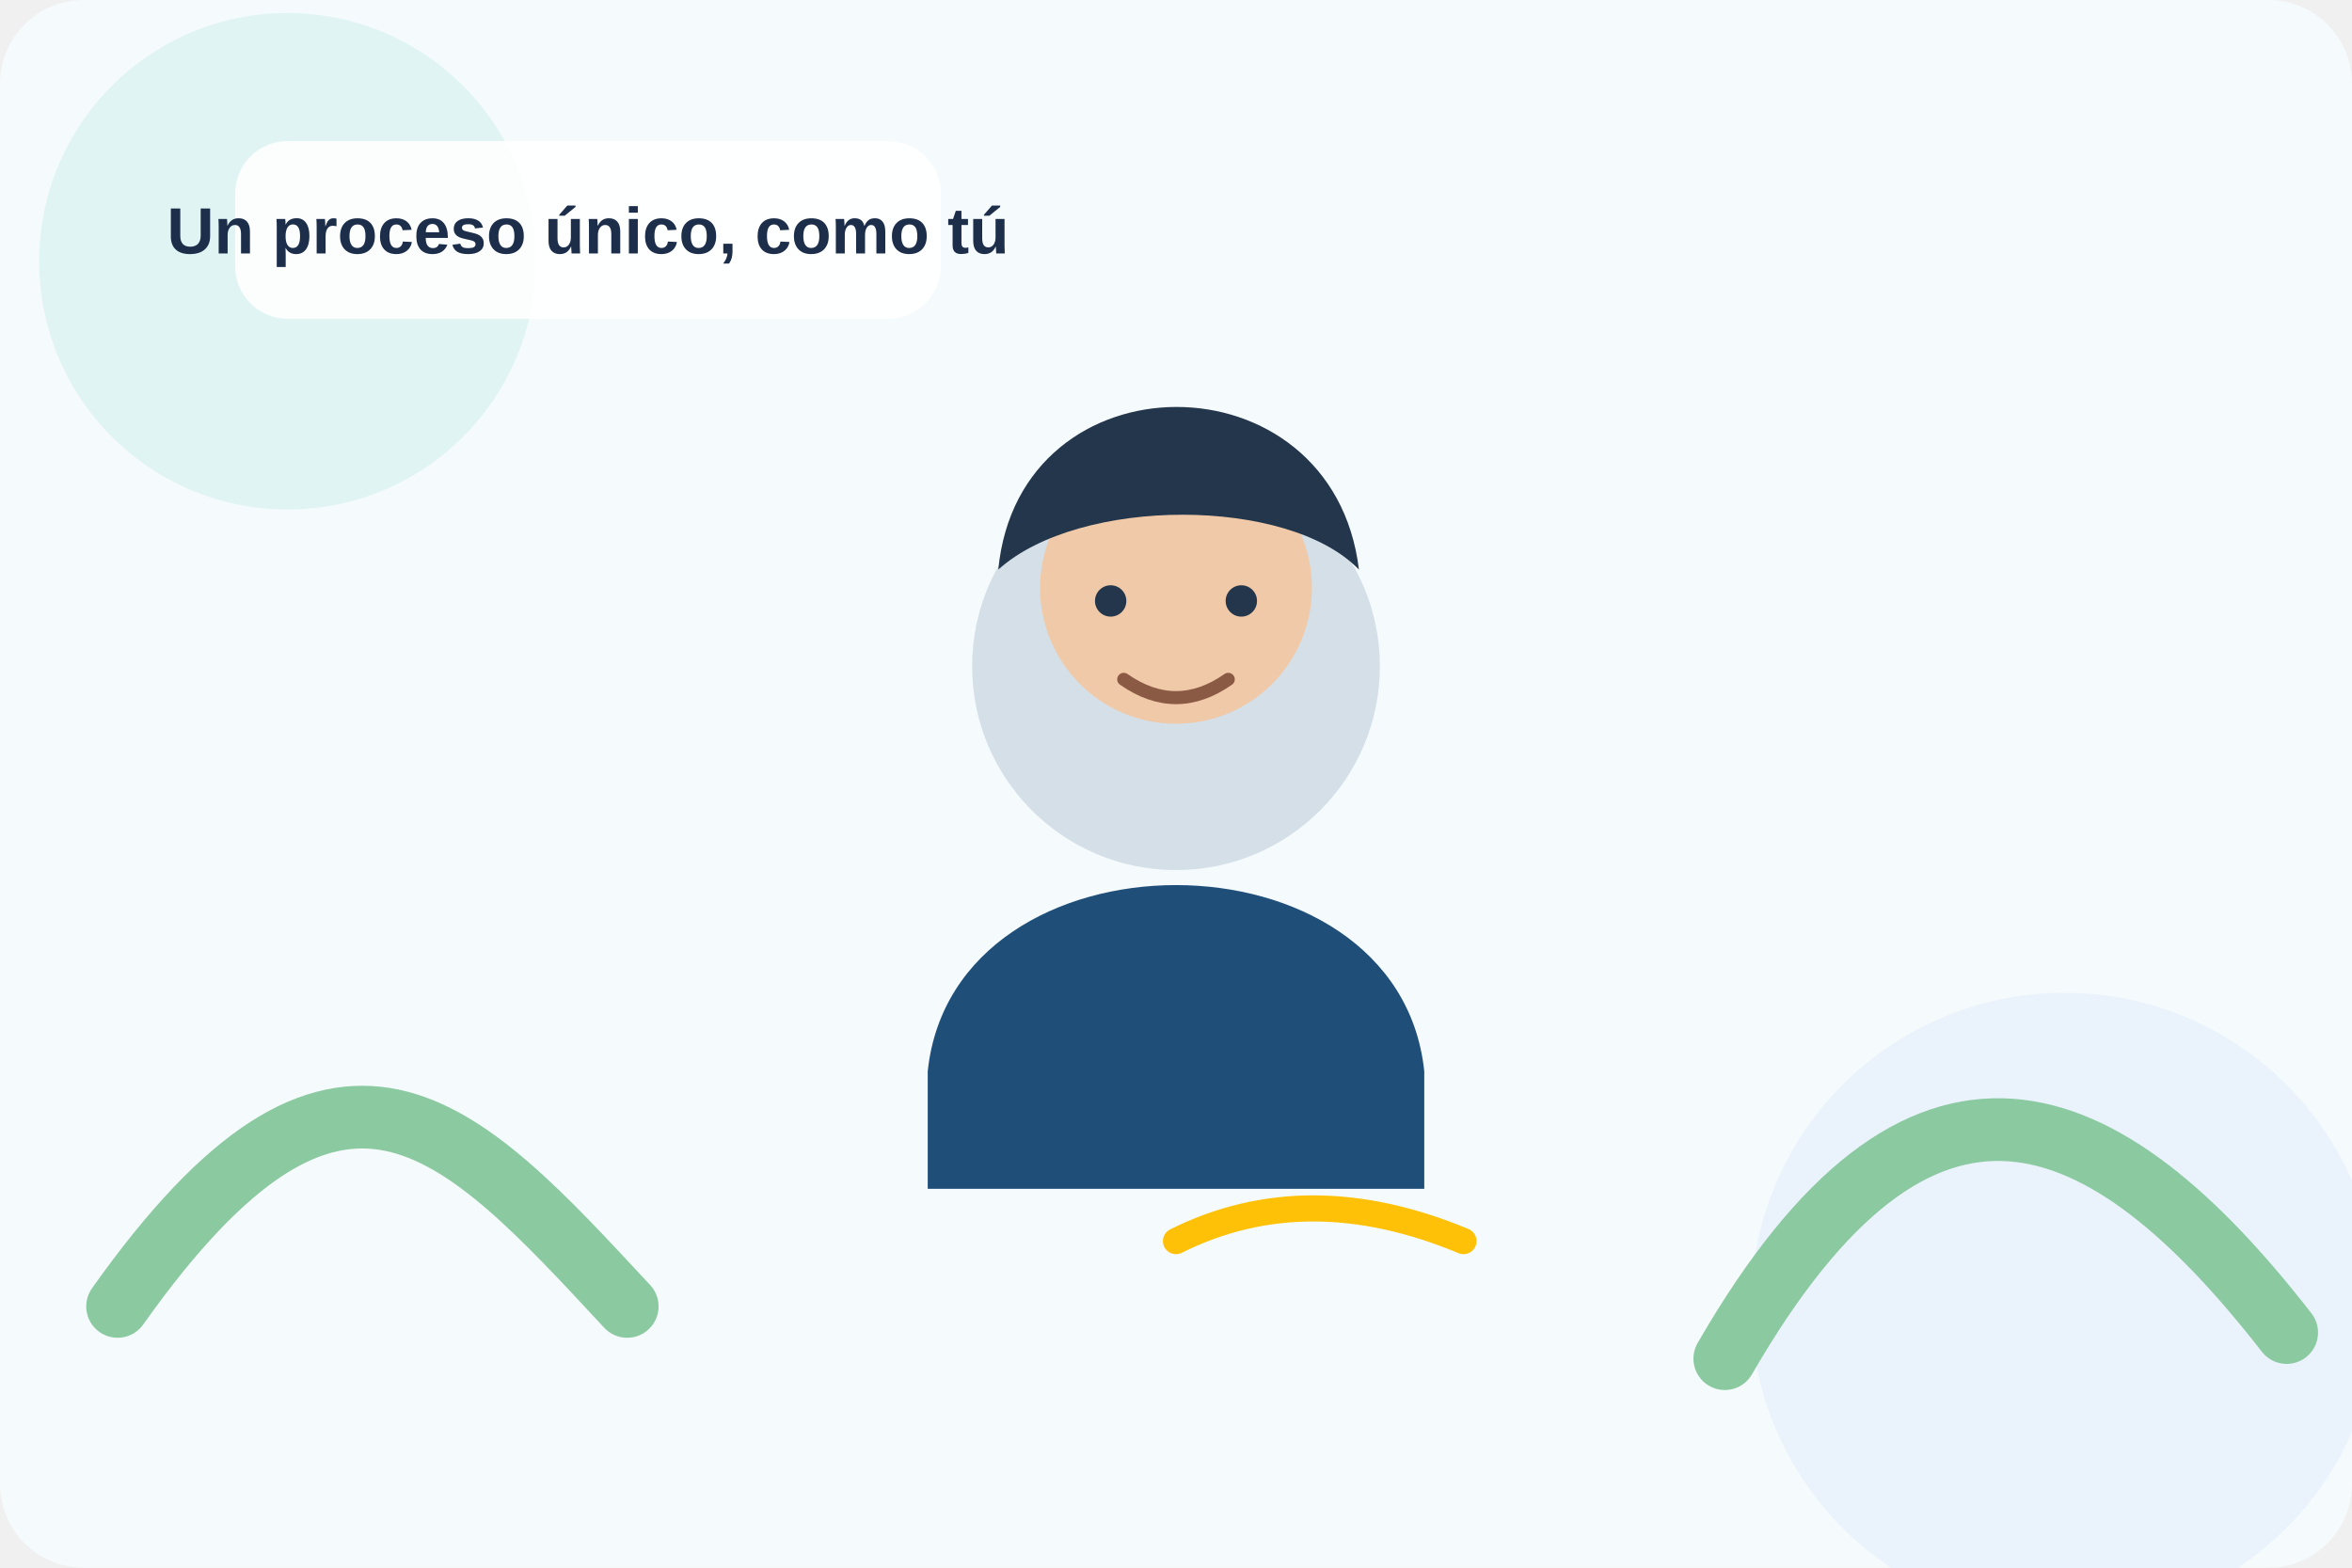
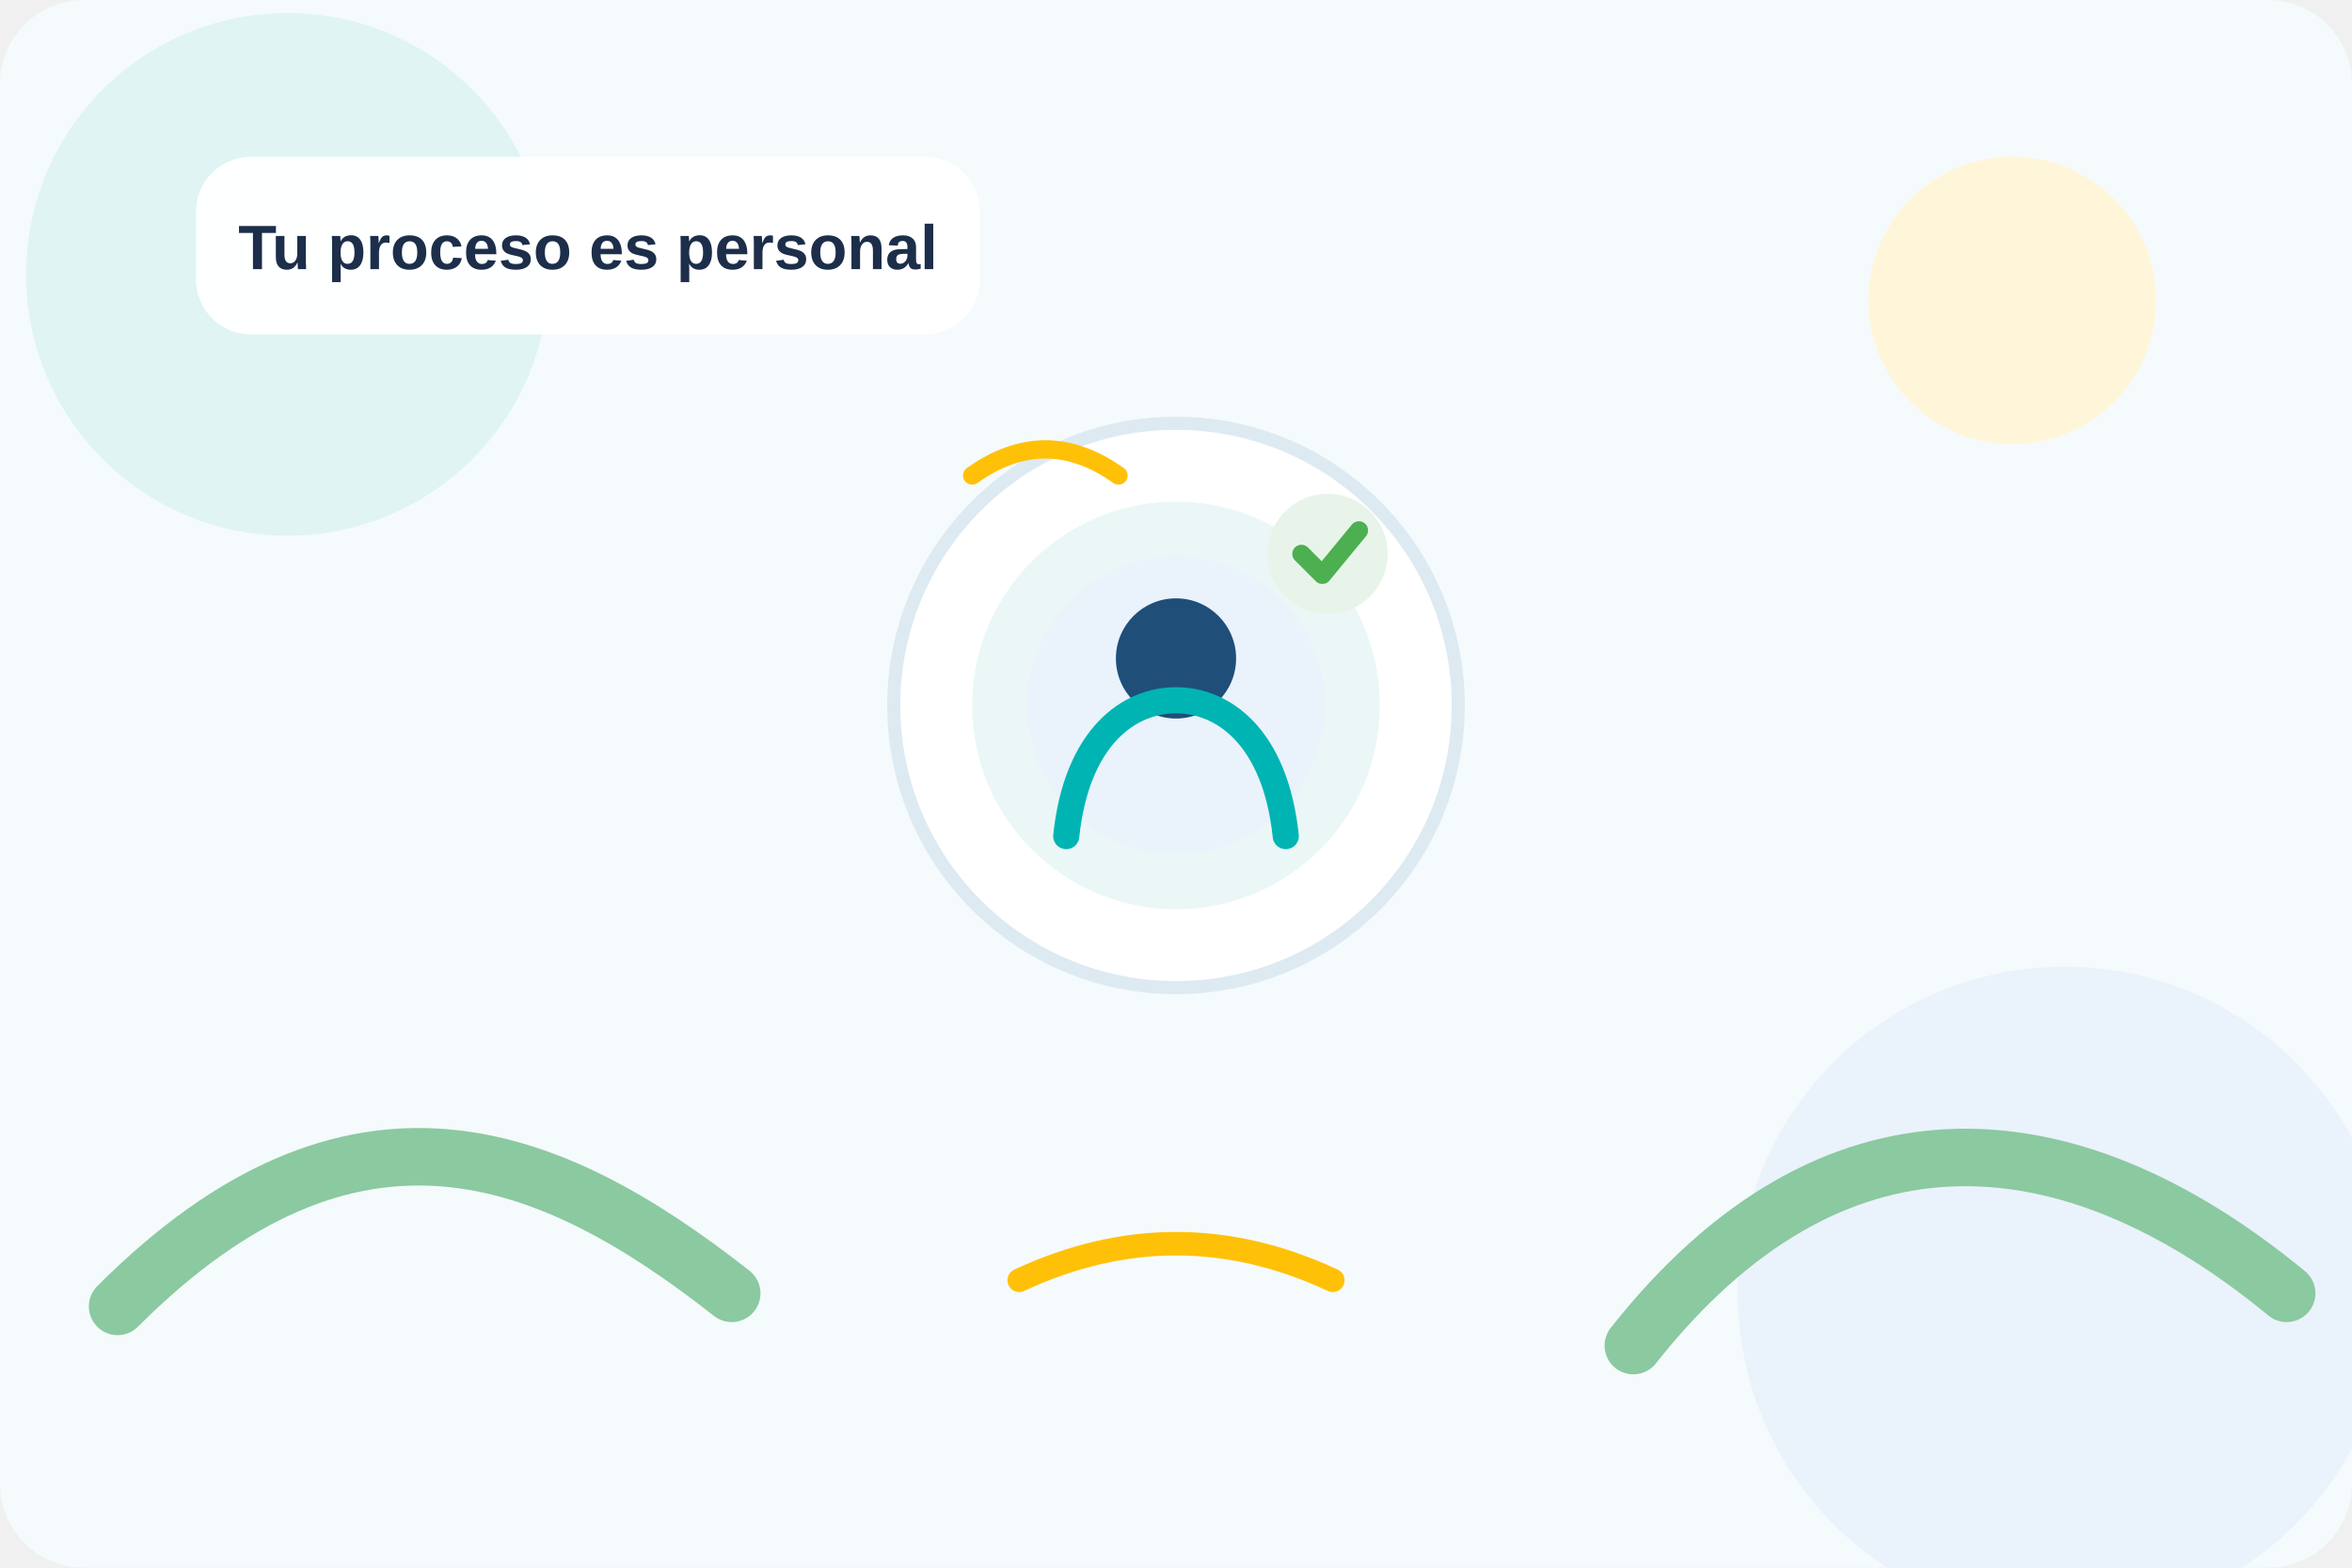
- <svg xmlns="http://www.w3.org/2000/svg" width="900" height="600" viewBox="0 0 900 600">
+ <svg xmlns="http://www.w3.org/2000/svg" width="900" height="600" viewBox="0 0 900 600" role="img" aria-labelledby="title desc">
  <rect width="900" height="600" rx="32" fill="#F5FAFC" />
-   <circle cx="110" cy="100" r="95" fill="#DFF4F3" />
-   <circle cx="790" cy="500" r="120" fill="#EAF2FB" />
-   <path d="M45 500 C130 380 175 430 240 500 M660 520 C735 390 805 420 875 510" fill="none" stroke="#8BC9A0" stroke-width="24" stroke-linecap="round" />
-   <circle cx="450" cy="255" r="78" fill="#1F4E79" opacity=".16" />
-   <circle cx="450" cy="225" r="52" fill="#F0C9A8" />
-   <path d="M382 218 C390 135 510 135 520 218 C493 190 413 190 382 218Z" fill="#24364B" />
-   <path d="M355 410 C365 315 535 315 545 410 L545 455 L355 455Z" fill="#1F4E79" />
-   <circle cx="425" cy="230" r="6" fill="#24364B" />
-   <circle cx="475" cy="230" r="6" fill="#24364B" />
-   <path d="M430 260 Q450 274 470 260" fill="none" stroke="#8A5A44" stroke-width="5" stroke-linecap="round" />
-   <rect x="90" y="54" width="270" height="68" rx="20" fill="#FFFFFF" opacity=".9" />
-   <text x="225" y="97" text-anchor="middle" font-family="Arial,sans-serif" font-size="25" font-weight="700" fill="#1C2E4A">Un proceso único, como tú</text>
-   <path d="M450 475 Q500 450 560 475" fill="none" stroke="#FFC107" stroke-width="10" stroke-linecap="round" />
+   <circle cx="110" cy="105" r="100" fill="#DFF4F3" />
+   <circle cx="790" cy="495" r="125" fill="#EAF2FB" />
+   <circle cx="770" cy="115" r="55" fill="#FFF6D9" />
+   <path d="M45 500 C135 410 210 440 280 495" fill="none" stroke="#8BC9A0" stroke-width="22" stroke-linecap="round" />
+   <path d="M625 515 C700 420 790 425 875 495" fill="none" stroke="#8BC9A0" stroke-width="22" stroke-linecap="round" />
+   <rect x="75" y="60" width="300" height="68" rx="21" fill="#FFFFFF" opacity=".96" />
+   <text x="225" y="103" text-anchor="middle" font-family="Poppins,Arial,sans-serif" font-size="24" font-weight="700" fill="#1C2E4A">Tu proceso es personal</text>
+   <g transform="translate(450 270)">
+     <circle r="108" fill="#FFFFFF" stroke="#DDEAF2" stroke-width="5" />
+     <circle r="78" fill="#EAF7F6" />
+     <circle r="57" fill="#EAF2FB" />
+     <circle cy="-18" r="23" fill="#1F4E79" />
+     <path d="M-42 50 C-38 12 -18 -2 0 -2 C18 -2 38 12 42 50" fill="none" stroke="#00B4B3" stroke-width="10" stroke-linecap="round" />
+     <circle cx="58" cy="-58" r="23" fill="#E8F4EA" />
+     <path d="M48 -58 L56 -50 70 -67" fill="none" stroke="#4CAF50" stroke-width="7" stroke-linecap="round" stroke-linejoin="round" />
+     <path d="M-78 -88 Q-50 -108 -22 -88" fill="none" stroke="#FFC107" stroke-width="7" stroke-linecap="round" />
+   </g>
+   <path d="M390 490 Q450 462 510 490" fill="none" stroke="#FFC107" stroke-width="9" stroke-linecap="round" />
</svg>
